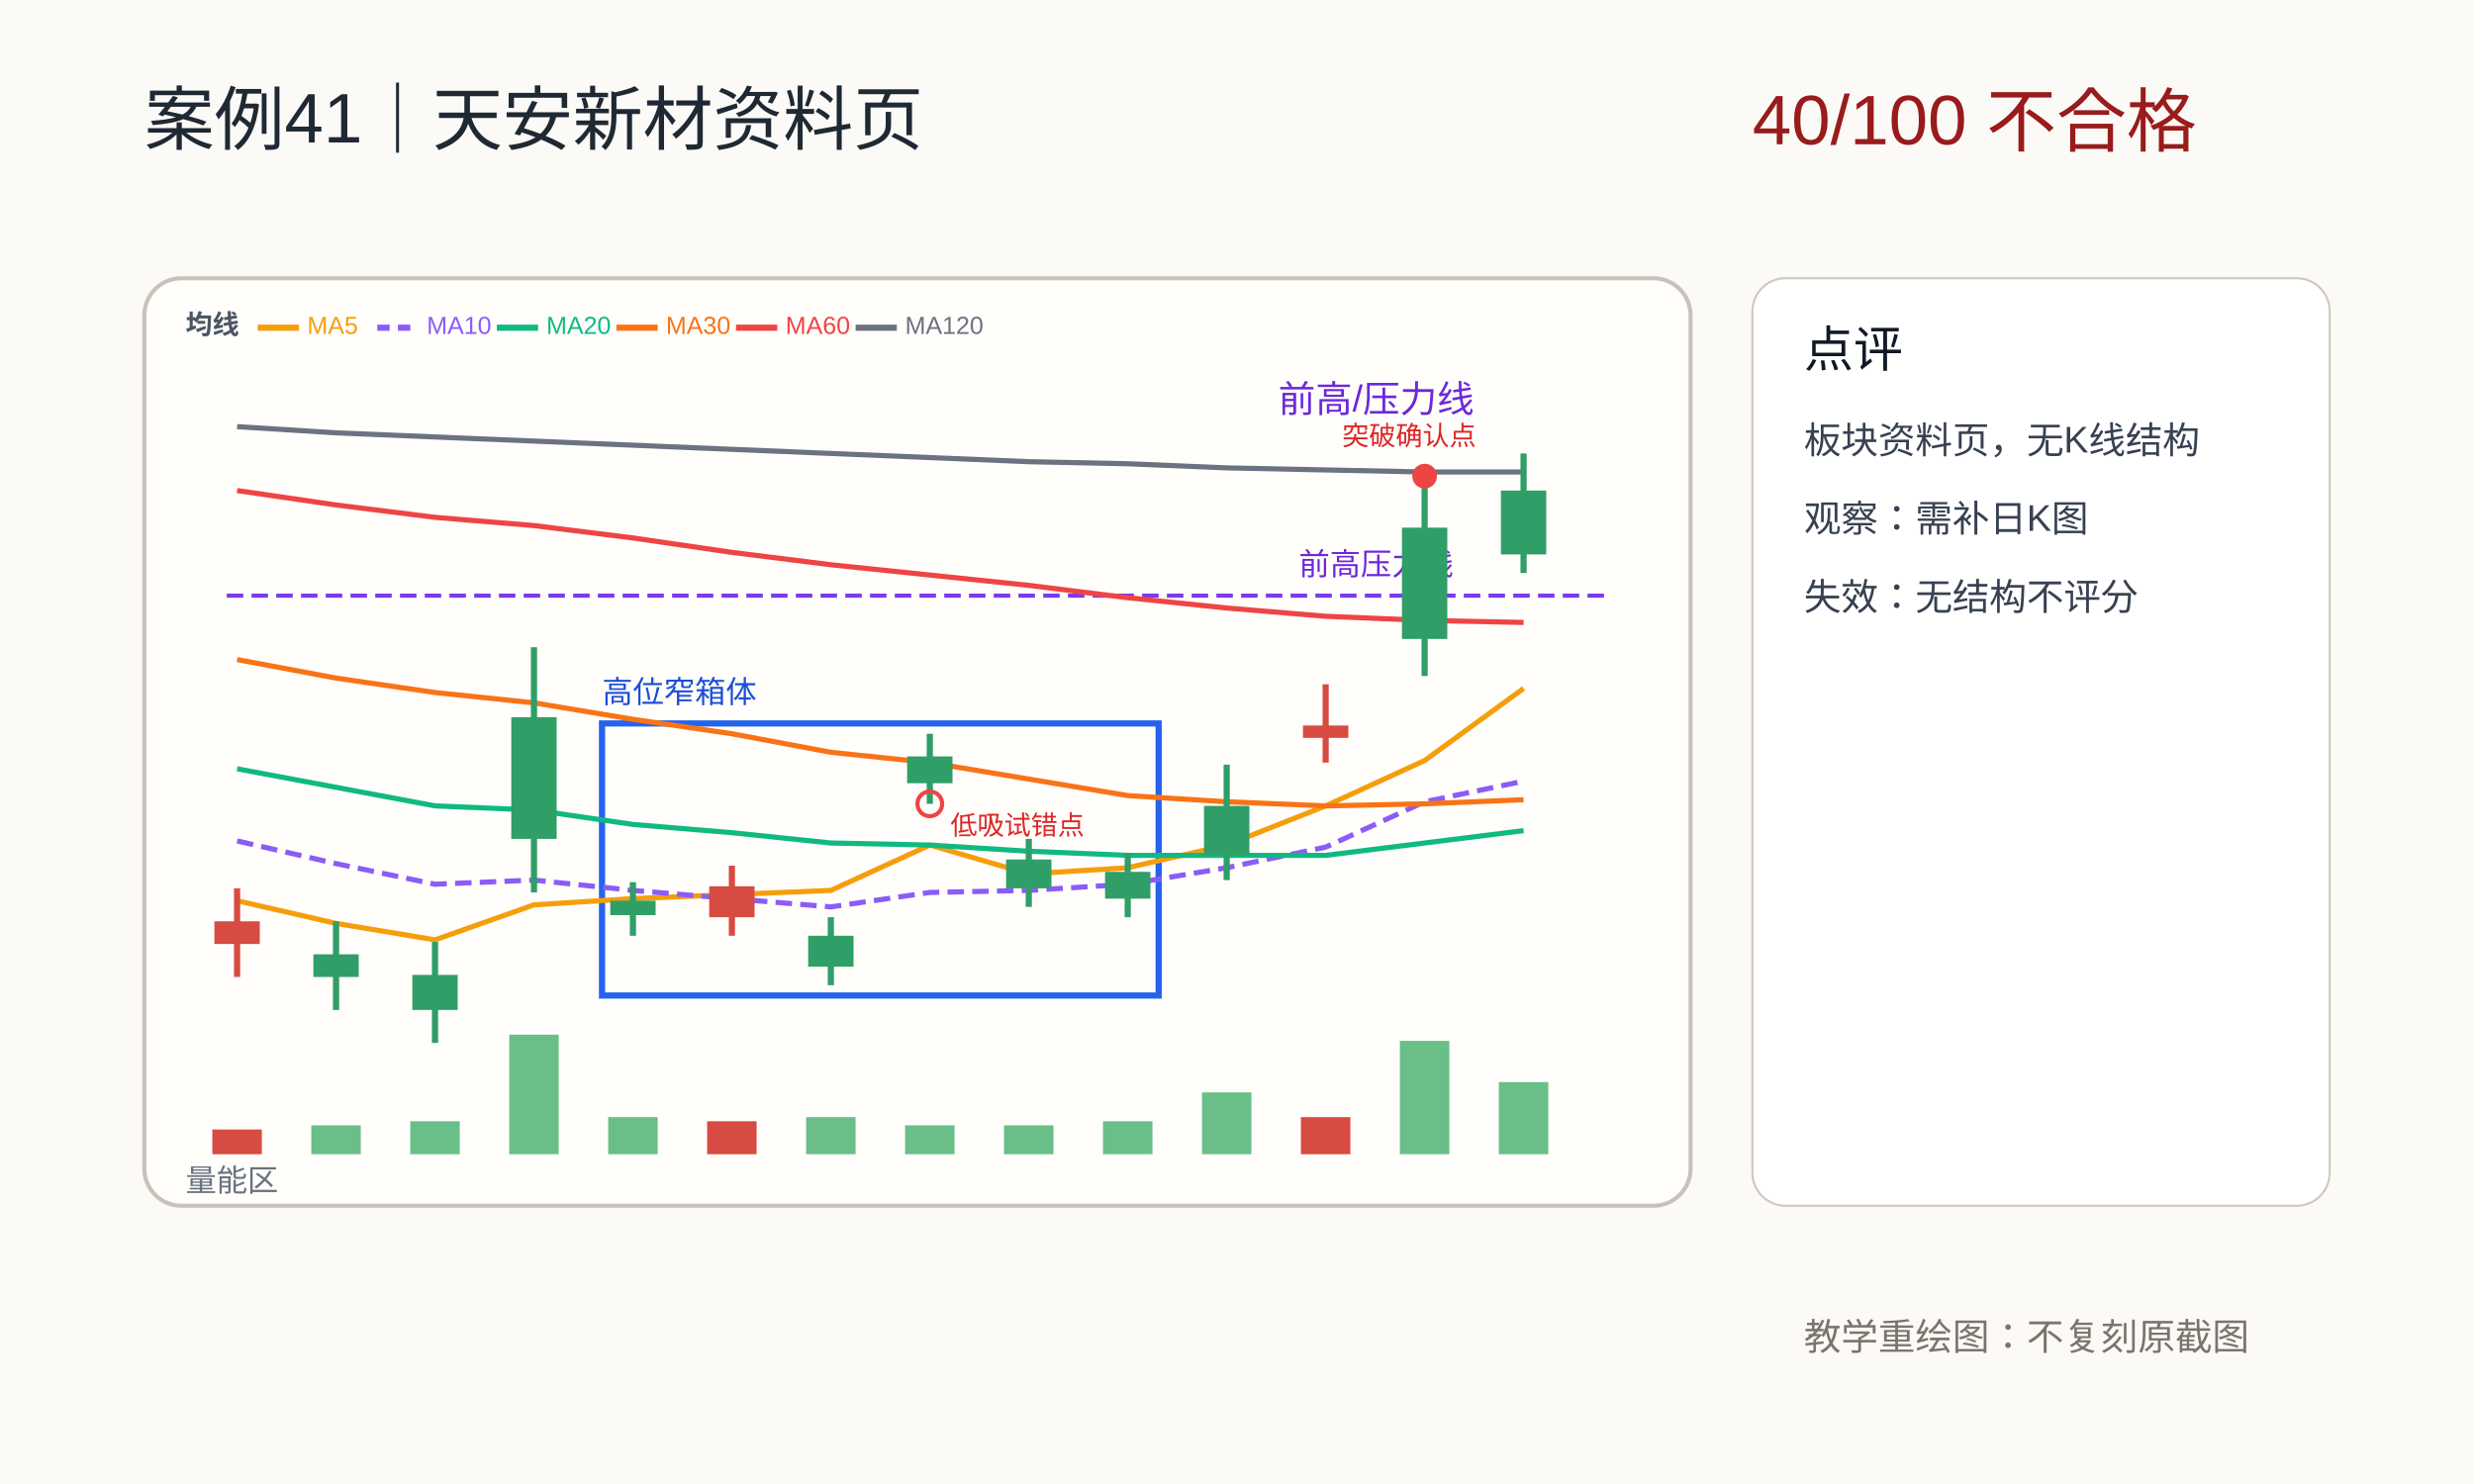
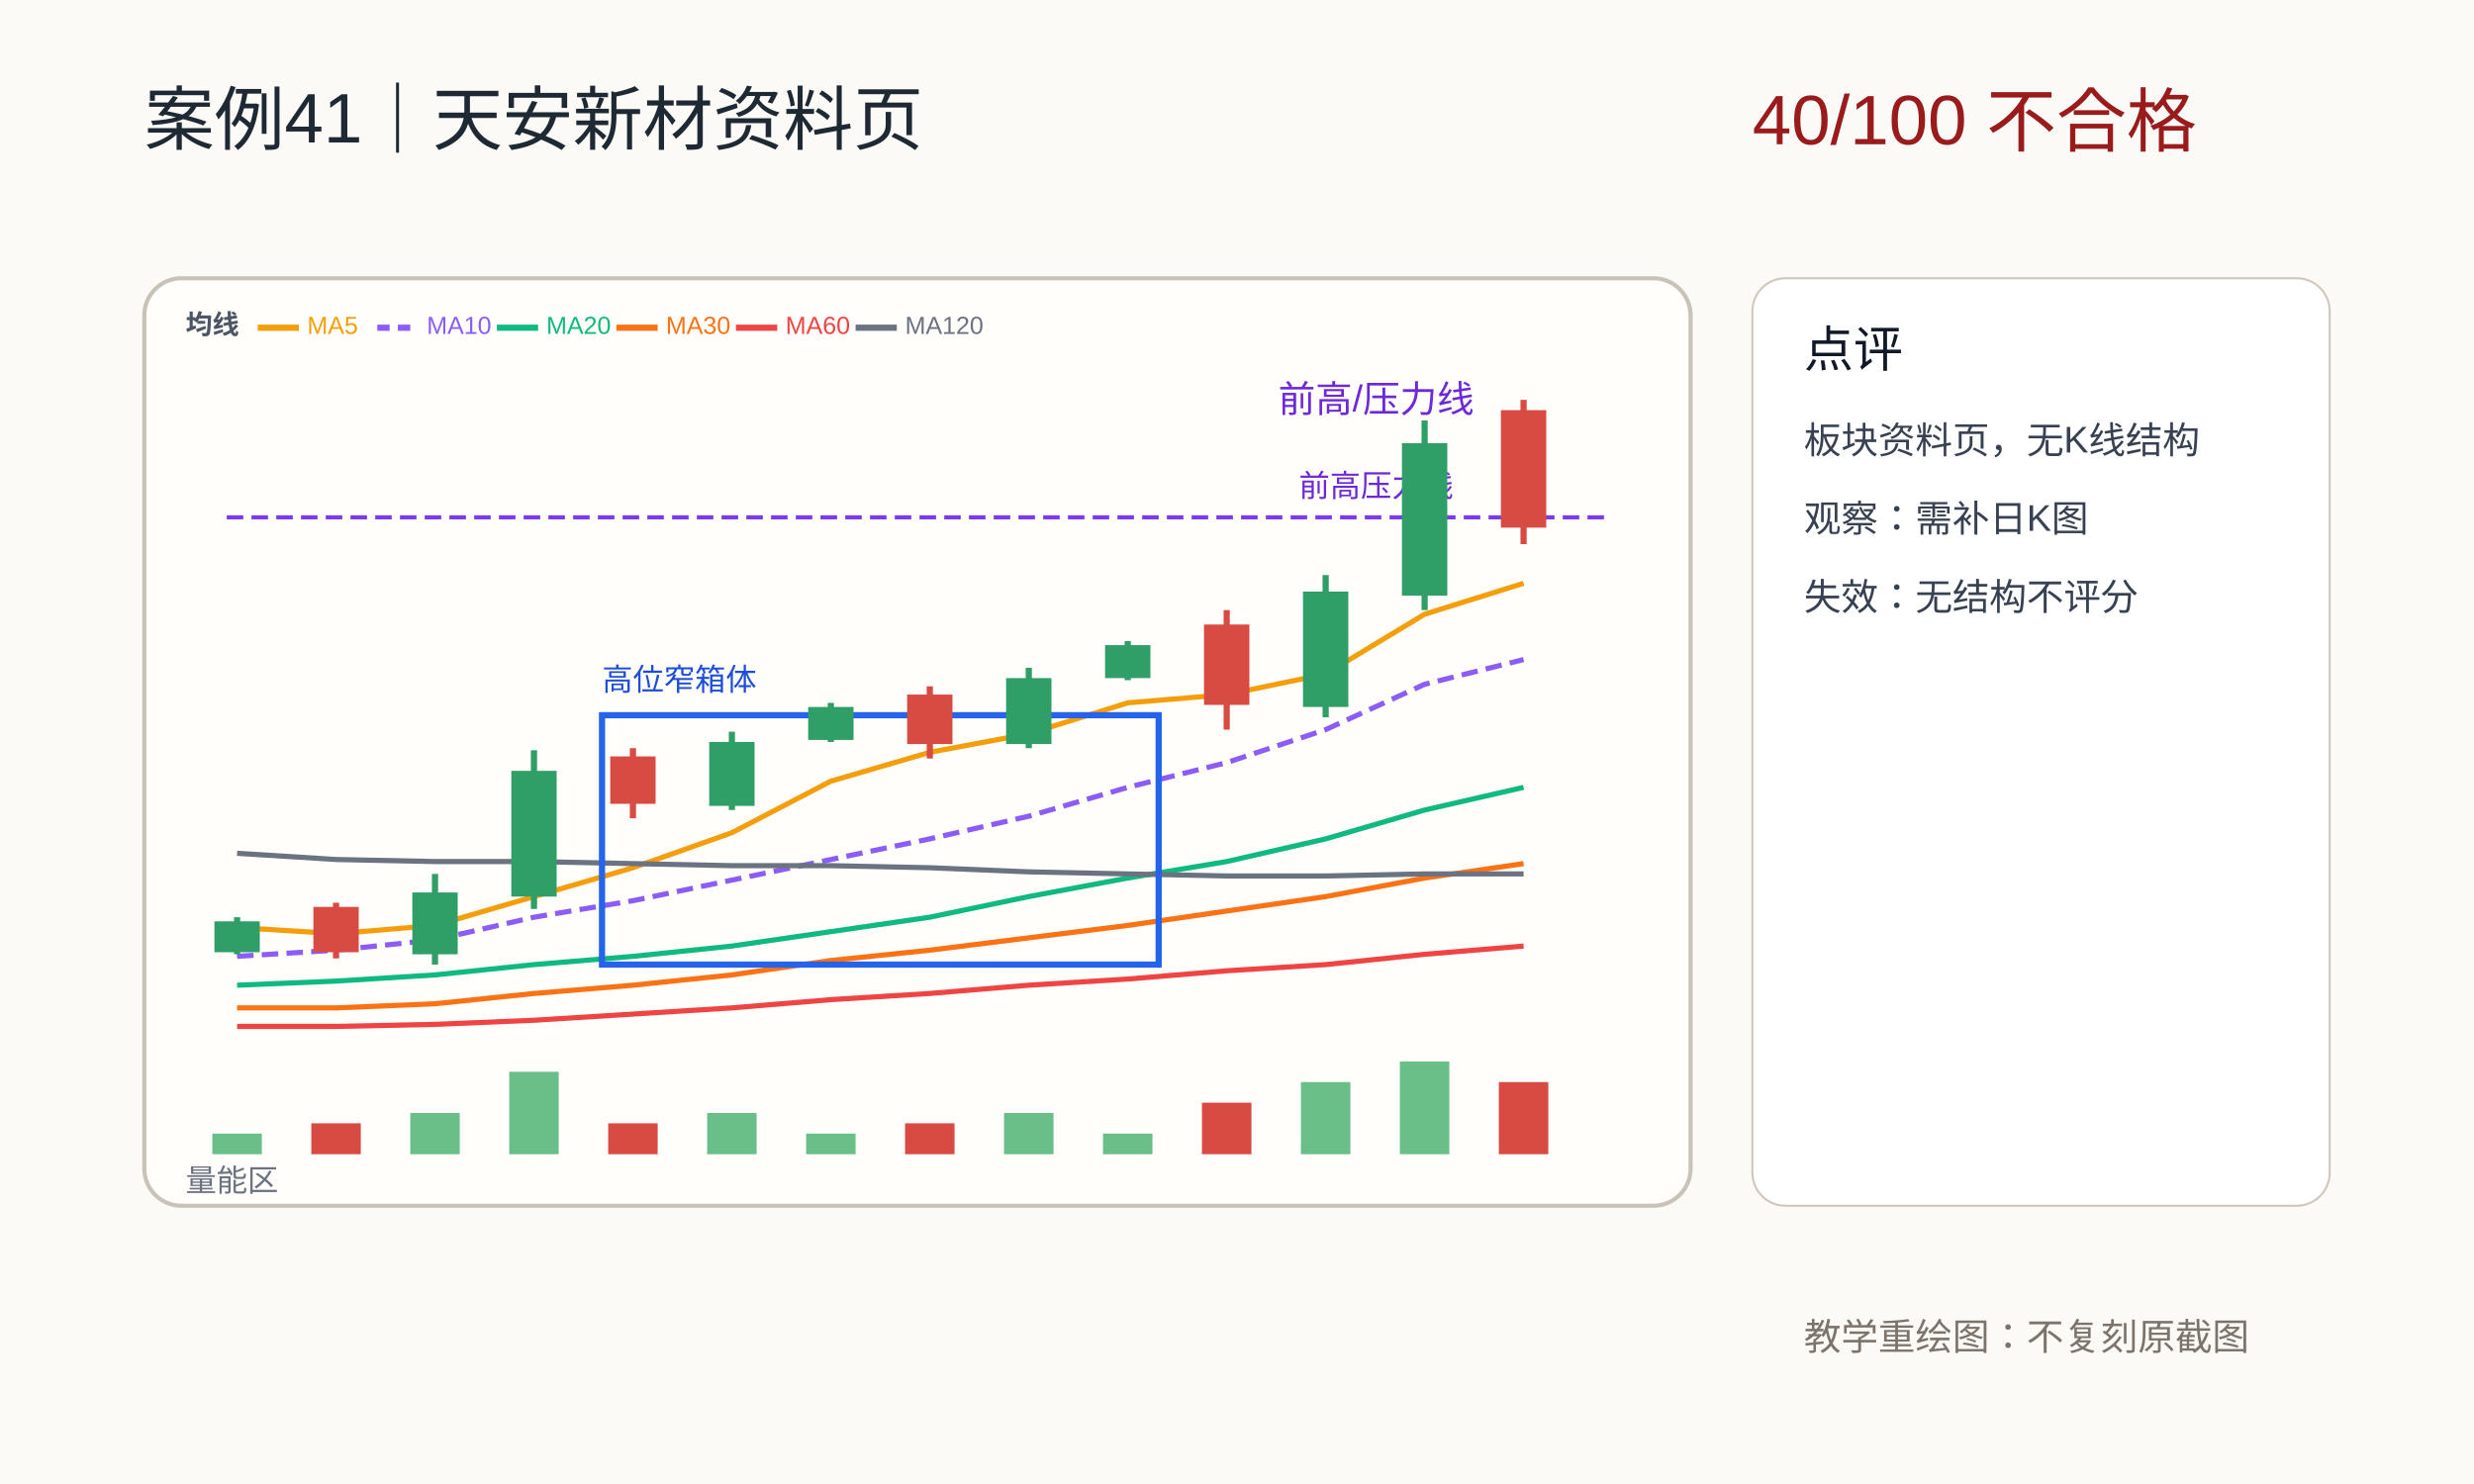
<svg xmlns="http://www.w3.org/2000/svg" width="1200" height="720" viewBox="0 0 1200 720">
  <rect width="1200" height="720" fill="#fbfaf7" />
  <rect x="70" y="135" width="750" height="450" rx="18" fill="#fffefb" stroke="#c9c2b8" stroke-width="2" />
  <text x="70" y="70" font-size="34" font-family="PingFang SC, Arial" fill="#1f2933">案例41｜天安新材资料页</text>
  <text x="850" y="70" font-size="34" font-family="PingFang SC, Arial" fill="#991b1b">40/100  不合格</text>
  <text x="620" y="200" font-size="18" font-family="PingFang SC, Arial" fill="#6d28d9">前高/压力线</text>
  <text x="90" y="162" font-size="13" font-family="PingFang SC, Arial" fill="#4b5563" font-weight="bold">均线</text>
  <line x1="125" y1="159" x2="145" y2="159" stroke="#f59e0b" stroke-width="3" />
  <text x="149" y="162" font-size="12" font-family="PingFang SC, Arial" fill="#f59e0b">MA5</text>
  <line x1="183" y1="159" x2="203" y2="159" stroke="#8b5cf6" stroke-width="3" stroke-dasharray="6,4" />
  <text x="207" y="162" font-size="12" font-family="PingFang SC, Arial" fill="#8b5cf6">MA10</text>
  <line x1="241" y1="159" x2="261" y2="159" stroke="#10b981" stroke-width="3" />
  <text x="265" y="162" font-size="12" font-family="PingFang SC, Arial" fill="#10b981">MA20</text>
  <line x1="299" y1="159" x2="319" y2="159" stroke="#f97316" stroke-width="3" />
  <text x="323" y="162" font-size="12" font-family="PingFang SC, Arial" fill="#f97316">MA30</text>
  <line x1="357" y1="159" x2="377" y2="159" stroke="#ef4444" stroke-width="3" />
  <text x="381" y="162" font-size="12" font-family="PingFang SC, Arial" fill="#ef4444">MA60</text>
  <line x1="415" y1="159" x2="435" y2="159" stroke="#6b7280" stroke-width="3" />
  <text x="439" y="162" font-size="12" font-family="PingFang SC, Arial" fill="#6b7280">MA120</text>
-   <line x1="110" y1="289" x2="780" y2="289" stroke="#7c3aed" stroke-width="2" stroke-dasharray="8,4" />
-   <text x="630" y="279" font-size="15" font-family="PingFang SC, Arial" fill="#6d28d9">前高压力线</text>
-   <rect x="292" y="351" width="270" height="132" fill="none" stroke="#2563eb" stroke-width="3" />
-   <text x="292" y="341" font-size="15" font-family="PingFang SC, Arial" fill="#1d4ed8">高位窄箱体</text>
-   <polyline points="115,437 163,448 211,456 259,439 307,436 355,434 403,432 451,410 499,424 547,421 595,410 643,391 691,369 739,334" fill="none" stroke="#f59e0b" stroke-width="2.5" />
-   <polyline points="115,408 163,419 211,429 259,427 307,432 355,436 403,440 451,433 499,432 547,429 595,421 643,411 691,389 739,379" fill="none" stroke="#8b5cf6" stroke-width="2.5" stroke-dasharray="8,4" />
-   <polyline points="115,373 163,382 211,391 259,393 307,400 355,404 403,409 451,410 499,413 547,415 595,415 643,415 691,409 739,403" fill="none" stroke="#10b981" stroke-width="2.5" />
-   <polyline points="115,320 163,329 211,336 259,341 307,349 355,356 403,365 451,370 499,378 547,386 595,389 643,391 691,390 739,388" fill="none" stroke="#f97316" stroke-width="2.5" />
-   <polyline points="115,238 163,245 211,251 259,255 307,261 355,268 403,274 451,279 499,284 547,290 595,295 643,299 691,301 739,302" fill="none" stroke="#ef4444" stroke-width="2.5" />
-   <polyline points="115,207 163,210 211,212 259,214 307,216 355,218 403,220 451,222 499,224 547,225 595,227 643,228 691,229 739,229" fill="none" stroke="#6b7280" stroke-width="2.5" />
-   <line x1="115" y1="431" x2="115" y2="474" stroke="#d74b42" stroke-width="3" />
-   <rect x="104" y="447" width="22" height="11" fill="#d74b42" />
-   <line x1="163" y1="447" x2="163" y2="490" stroke="#2f9e67" stroke-width="3" />
-   <rect x="152" y="463" width="22" height="11" fill="#2f9e67" />
-   <line x1="211" y1="457" x2="211" y2="506" stroke="#2f9e67" stroke-width="3" />
-   <rect x="200" y="473" width="22" height="17" fill="#2f9e67" />
-   <line x1="259" y1="314" x2="259" y2="433" stroke="#2f9e67" stroke-width="3" />
-   <rect x="248" y="348" width="22" height="59" fill="#2f9e67" />
-   <line x1="307" y1="428" x2="307" y2="454" stroke="#2f9e67" stroke-width="3" />
-   <rect x="296" y="437" width="22" height="7" fill="#2f9e67" />
-   <line x1="355" y1="420" x2="355" y2="454" stroke="#d74b42" stroke-width="3" />
-   <rect x="344" y="430" width="22" height="15" fill="#d74b42" />
-   <line x1="403" y1="445" x2="403" y2="478" stroke="#2f9e67" stroke-width="3" />
-   <rect x="392" y="454" width="22" height="15" fill="#2f9e67" />
-   <line x1="451" y1="356" x2="451" y2="390" stroke="#2f9e67" stroke-width="3" />
-   <rect x="440" y="367" width="22" height="13" fill="#2f9e67" />
-   <line x1="499" y1="407" x2="499" y2="440" stroke="#2f9e67" stroke-width="3" />
-   <rect x="488" y="417" width="22" height="14" fill="#2f9e67" />
-   <line x1="547" y1="414" x2="547" y2="445" stroke="#2f9e67" stroke-width="3" />
-   <rect x="536" y="423" width="22" height="13" fill="#2f9e67" />
-   <line x1="595" y1="371" x2="595" y2="427" stroke="#2f9e67" stroke-width="3" />
-   <rect x="584" y="391" width="22" height="24" fill="#2f9e67" />
-   <line x1="643" y1="332" x2="643" y2="370" stroke="#d74b42" stroke-width="3" />
-   <rect x="632" y="352" width="22" height="6" fill="#d74b42" />
-   <line x1="691" y1="231" x2="691" y2="328" stroke="#2f9e67" stroke-width="3" />
-   <rect x="680" y="256" width="22" height="54" fill="#2f9e67" />
-   <line x1="739" y1="220" x2="739" y2="278" stroke="#2f9e67" stroke-width="3" />
-   <rect x="728" y="238" width="22" height="31" fill="#2f9e67" />
-   <rect x="103" y="548" width="24" height="12" fill="#d74b42" />
-   <rect x="151" y="546" width="24" height="14" fill="#6abf88" />
-   <rect x="199" y="544" width="24" height="16" fill="#6abf88" />
-   <rect x="247" y="502" width="24" height="58" fill="#6abf88" />
-   <rect x="295" y="542" width="24" height="18" fill="#6abf88" />
-   <rect x="343" y="544" width="24" height="16" fill="#d74b42" />
-   <rect x="391" y="542" width="24" height="18" fill="#6abf88" />
-   <rect x="439" y="546" width="24" height="14" fill="#6abf88" />
-   <rect x="487" y="546" width="24" height="14" fill="#6abf88" />
-   <rect x="535" y="544" width="24" height="16" fill="#6abf88" />
-   <rect x="583" y="530" width="24" height="30" fill="#6abf88" />
-   <rect x="631" y="542" width="24" height="18" fill="#d74b42" />
-   <rect x="679" y="505" width="24" height="55" fill="#6abf88" />
-   <rect x="727" y="525" width="24" height="35" fill="#6abf88" />
+   <polyline points="115,450 163,453 211,449 259,435 307,421 355,404 403,379 451,365 499,356 547,341 595,337 643,327 691,298 739,283" fill="none" stroke="#f59e0b" stroke-width="2.5" />
+   <polyline points="115,464 163,461 211,456 259,445 307,437 355,427 403,417 451,407 499,396 547,382 595,370 643,354 691,332 739,320" fill="none" stroke="#8b5cf6" stroke-width="2.5" stroke-dasharray="8,4" />
+   <polyline points="115,478 163,476 211,473 259,468 307,464 355,459 403,452 451,445 499,435 547,426 595,418 643,407 691,393 739,382" fill="none" stroke="#10b981" stroke-width="2.5" />
+   <polyline points="115,489 163,489 211,487 259,482 307,478 355,473 403,466 451,461 499,455 547,449 595,442 643,435 691,426 739,419" fill="none" stroke="#f97316" stroke-width="2.5" />
+   <polyline points="115,498 163,498 211,497 259,495 307,492 355,489 403,485 451,482 499,478 547,475 595,471 643,468 691,463 739,459" fill="none" stroke="#ef4444" stroke-width="2.5" />
+   <polyline points="115,414 163,417 211,418 259,418 307,419 355,420 403,420 451,421 499,423 547,424 595,425 643,425 691,424 739,424" fill="none" stroke="#6b7280" stroke-width="2.5" />
+   <line x1="110" y1="251" x2="780" y2="251" stroke="#7c3aed" stroke-width="2" stroke-dasharray="8,4" />
+   <text x="630" y="241" font-size="15" font-family="PingFang SC, Arial" fill="#6d28d9">前高压力线</text>
+   <rect x="292" y="347" width="270" height="121" fill="none" stroke="#2563eb" stroke-width="3" />
+   <text x="292" y="335" font-size="15" font-family="PingFang SC, Arial" fill="#1d4ed8">高位窄箱体</text>
+   <line x1="115" y1="445" x2="115" y2="463" stroke="#2f9e67" stroke-width="3" />
+   <rect x="104" y="447" width="22" height="15" fill="#2f9e67" />
+   <line x1="163" y1="438" x2="163" y2="465" stroke="#d74b42" stroke-width="3" />
+   <rect x="152" y="440" width="22" height="22" fill="#d74b42" />
+   <line x1="211" y1="424" x2="211" y2="468" stroke="#2f9e67" stroke-width="3" />
+   <rect x="200" y="433" width="22" height="30" fill="#2f9e67" />
+   <line x1="259" y1="364" x2="259" y2="441" stroke="#2f9e67" stroke-width="3" />
+   <rect x="248" y="374" width="22" height="61" fill="#2f9e67" />
+   <line x1="307" y1="363" x2="307" y2="397" stroke="#d74b42" stroke-width="3" />
+   <rect x="296" y="367" width="22" height="23" fill="#d74b42" />
+   <line x1="355" y1="355" x2="355" y2="393" stroke="#2f9e67" stroke-width="3" />
+   <rect x="344" y="360" width="22" height="31" fill="#2f9e67" />
+   <line x1="403" y1="341" x2="403" y2="360" stroke="#2f9e67" stroke-width="3" />
+   <rect x="392" y="343" width="22" height="16" fill="#2f9e67" />
+   <line x1="451" y1="333" x2="451" y2="368" stroke="#d74b42" stroke-width="3" />
+   <rect x="440" y="337" width="22" height="24" fill="#d74b42" />
+   <line x1="499" y1="324" x2="499" y2="363" stroke="#2f9e67" stroke-width="3" />
+   <rect x="488" y="329" width="22" height="32" fill="#2f9e67" />
+   <line x1="547" y1="311" x2="547" y2="330" stroke="#2f9e67" stroke-width="3" />
+   <rect x="536" y="313" width="22" height="16" fill="#2f9e67" />
+   <line x1="595" y1="296" x2="595" y2="354" stroke="#d74b42" stroke-width="3" />
+   <rect x="584" y="303" width="22" height="39" fill="#d74b42" />
+   <line x1="643" y1="279" x2="643" y2="348" stroke="#2f9e67" stroke-width="3" />
+   <rect x="632" y="287" width="22" height="56" fill="#2f9e67" />
+   <line x1="691" y1="204" x2="691" y2="296" stroke="#2f9e67" stroke-width="3" />
+   <rect x="680" y="215" width="22" height="74" fill="#2f9e67" />
+   <line x1="739" y1="194" x2="739" y2="264" stroke="#d74b42" stroke-width="3" />
+   <rect x="728" y="199" width="22" height="57" fill="#d74b42" />
+   <rect x="103" y="550" width="24" height="10" fill="#6abf88" />
+   <rect x="151" y="545" width="24" height="15" fill="#d74b42" />
+   <rect x="199" y="540" width="24" height="20" fill="#6abf88" />
+   <rect x="247" y="520" width="24" height="40" fill="#6abf88" />
+   <rect x="295" y="545" width="24" height="15" fill="#d74b42" />
+   <rect x="343" y="540" width="24" height="20" fill="#6abf88" />
+   <rect x="391" y="550" width="24" height="10" fill="#6abf88" />
+   <rect x="439" y="545" width="24" height="15" fill="#d74b42" />
+   <rect x="487" y="540" width="24" height="20" fill="#6abf88" />
+   <rect x="535" y="550" width="24" height="10" fill="#6abf88" />
+   <rect x="583" y="535" width="24" height="25" fill="#d74b42" />
+   <rect x="631" y="525" width="24" height="35" fill="#6abf88" />
+   <rect x="679" y="515" width="24" height="45" fill="#6abf88" />
+   <rect x="727" y="525" width="24" height="35" fill="#d74b42" />
  <text x="90" y="578" font-size="15" font-family="PingFang SC, Arial" fill="#6b7280">量能区</text>
-   <circle cx="451" cy="390" r="6" fill="none" stroke="#ef4444" stroke-width="2" />
-   <text x="461" y="405" font-size="13" font-family="PingFang SC, Arial" fill="#dc2626">低吸试错点</text>
-   <circle cx="691" cy="231" r="6" fill="#ef4444" stroke="none" />
-   <text x="651" y="216" font-size="13" font-family="PingFang SC, Arial" fill="#dc2626">突破确认点</text>
  <rect x="850" y="135" width="280" height="450" rx="16" fill="#ffffff" stroke="#d0c7bc" />
  <text x="875" y="178" font-size="24" font-family="PingFang SC, Arial" fill="#111827">点评</text>
  <text x="875" y="220" font-size="18" font-family="PingFang SC, Arial" fill="#374151">板块资料页，无K线结构</text>
  <text x="875" y="258" font-size="18" font-family="PingFang SC, Arial" fill="#374151">观察：需补日K图</text>
  <text x="875" y="296" font-size="18" font-family="PingFang SC, Arial" fill="#374151">失效：无结构不评分</text>
  <text x="875" y="655" font-size="18" font-family="PingFang SC, Arial" fill="#7c746b">教学重绘图：不复刻原截图</text>
</svg>
